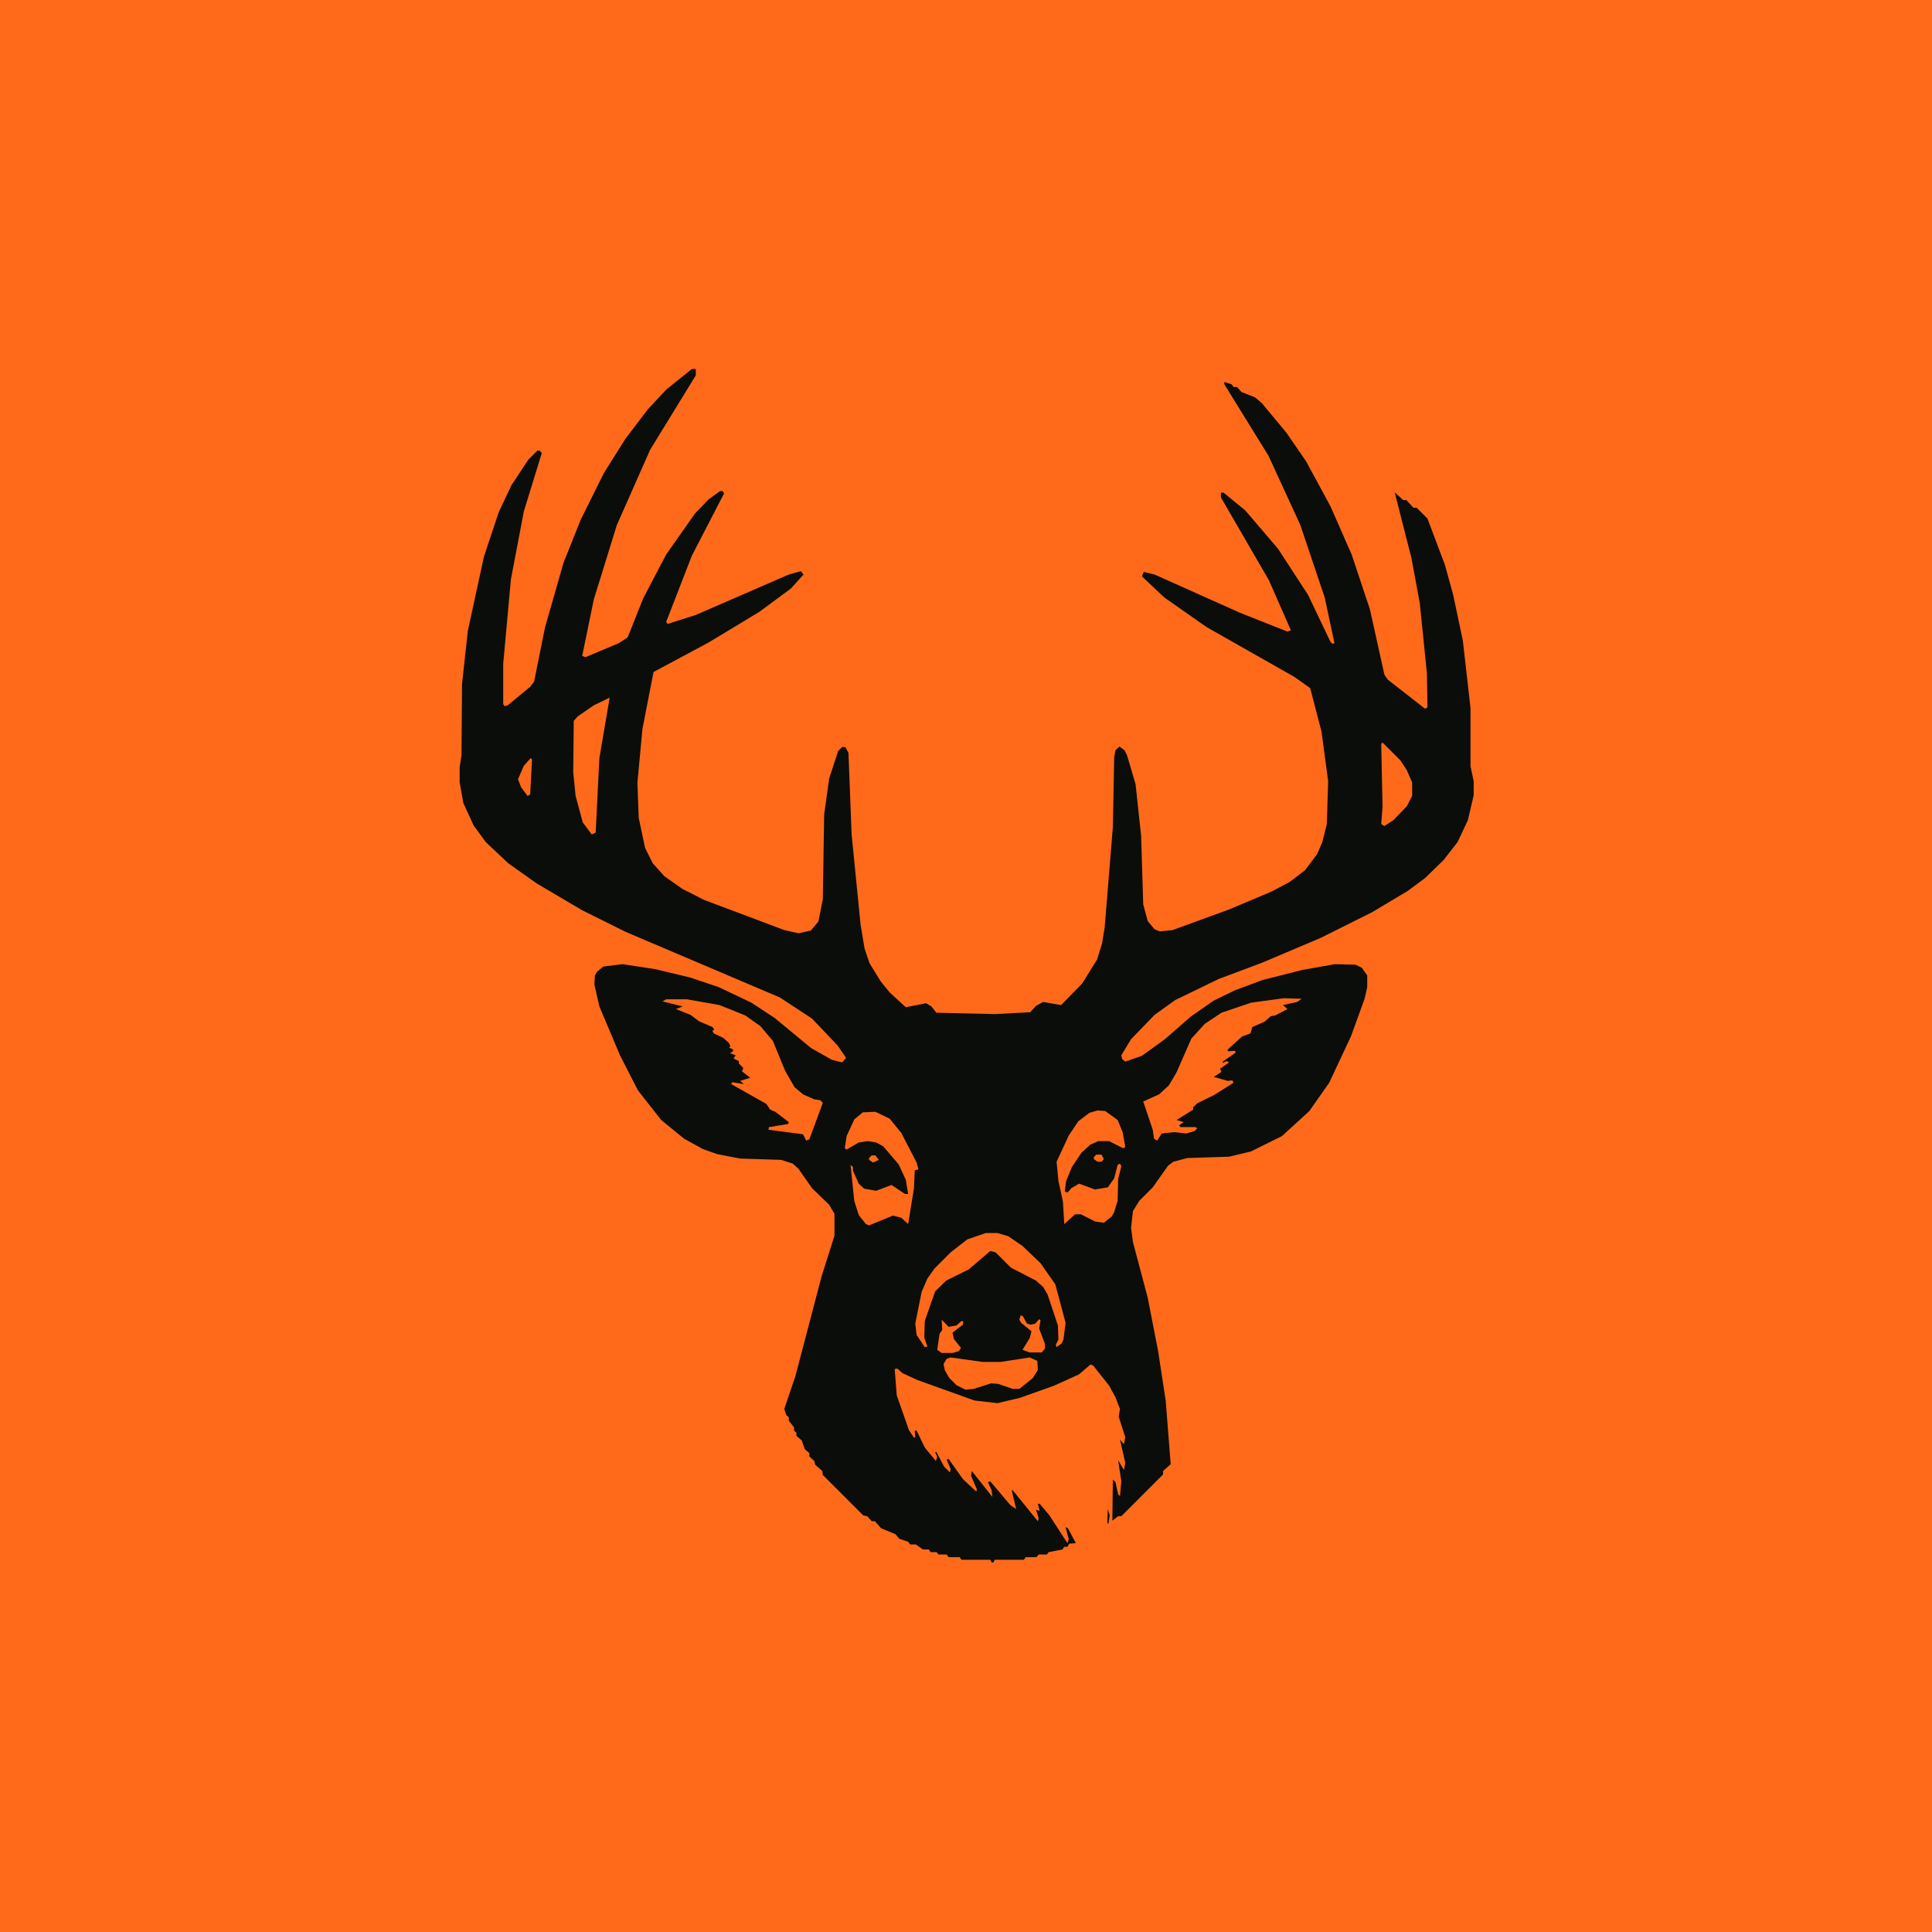
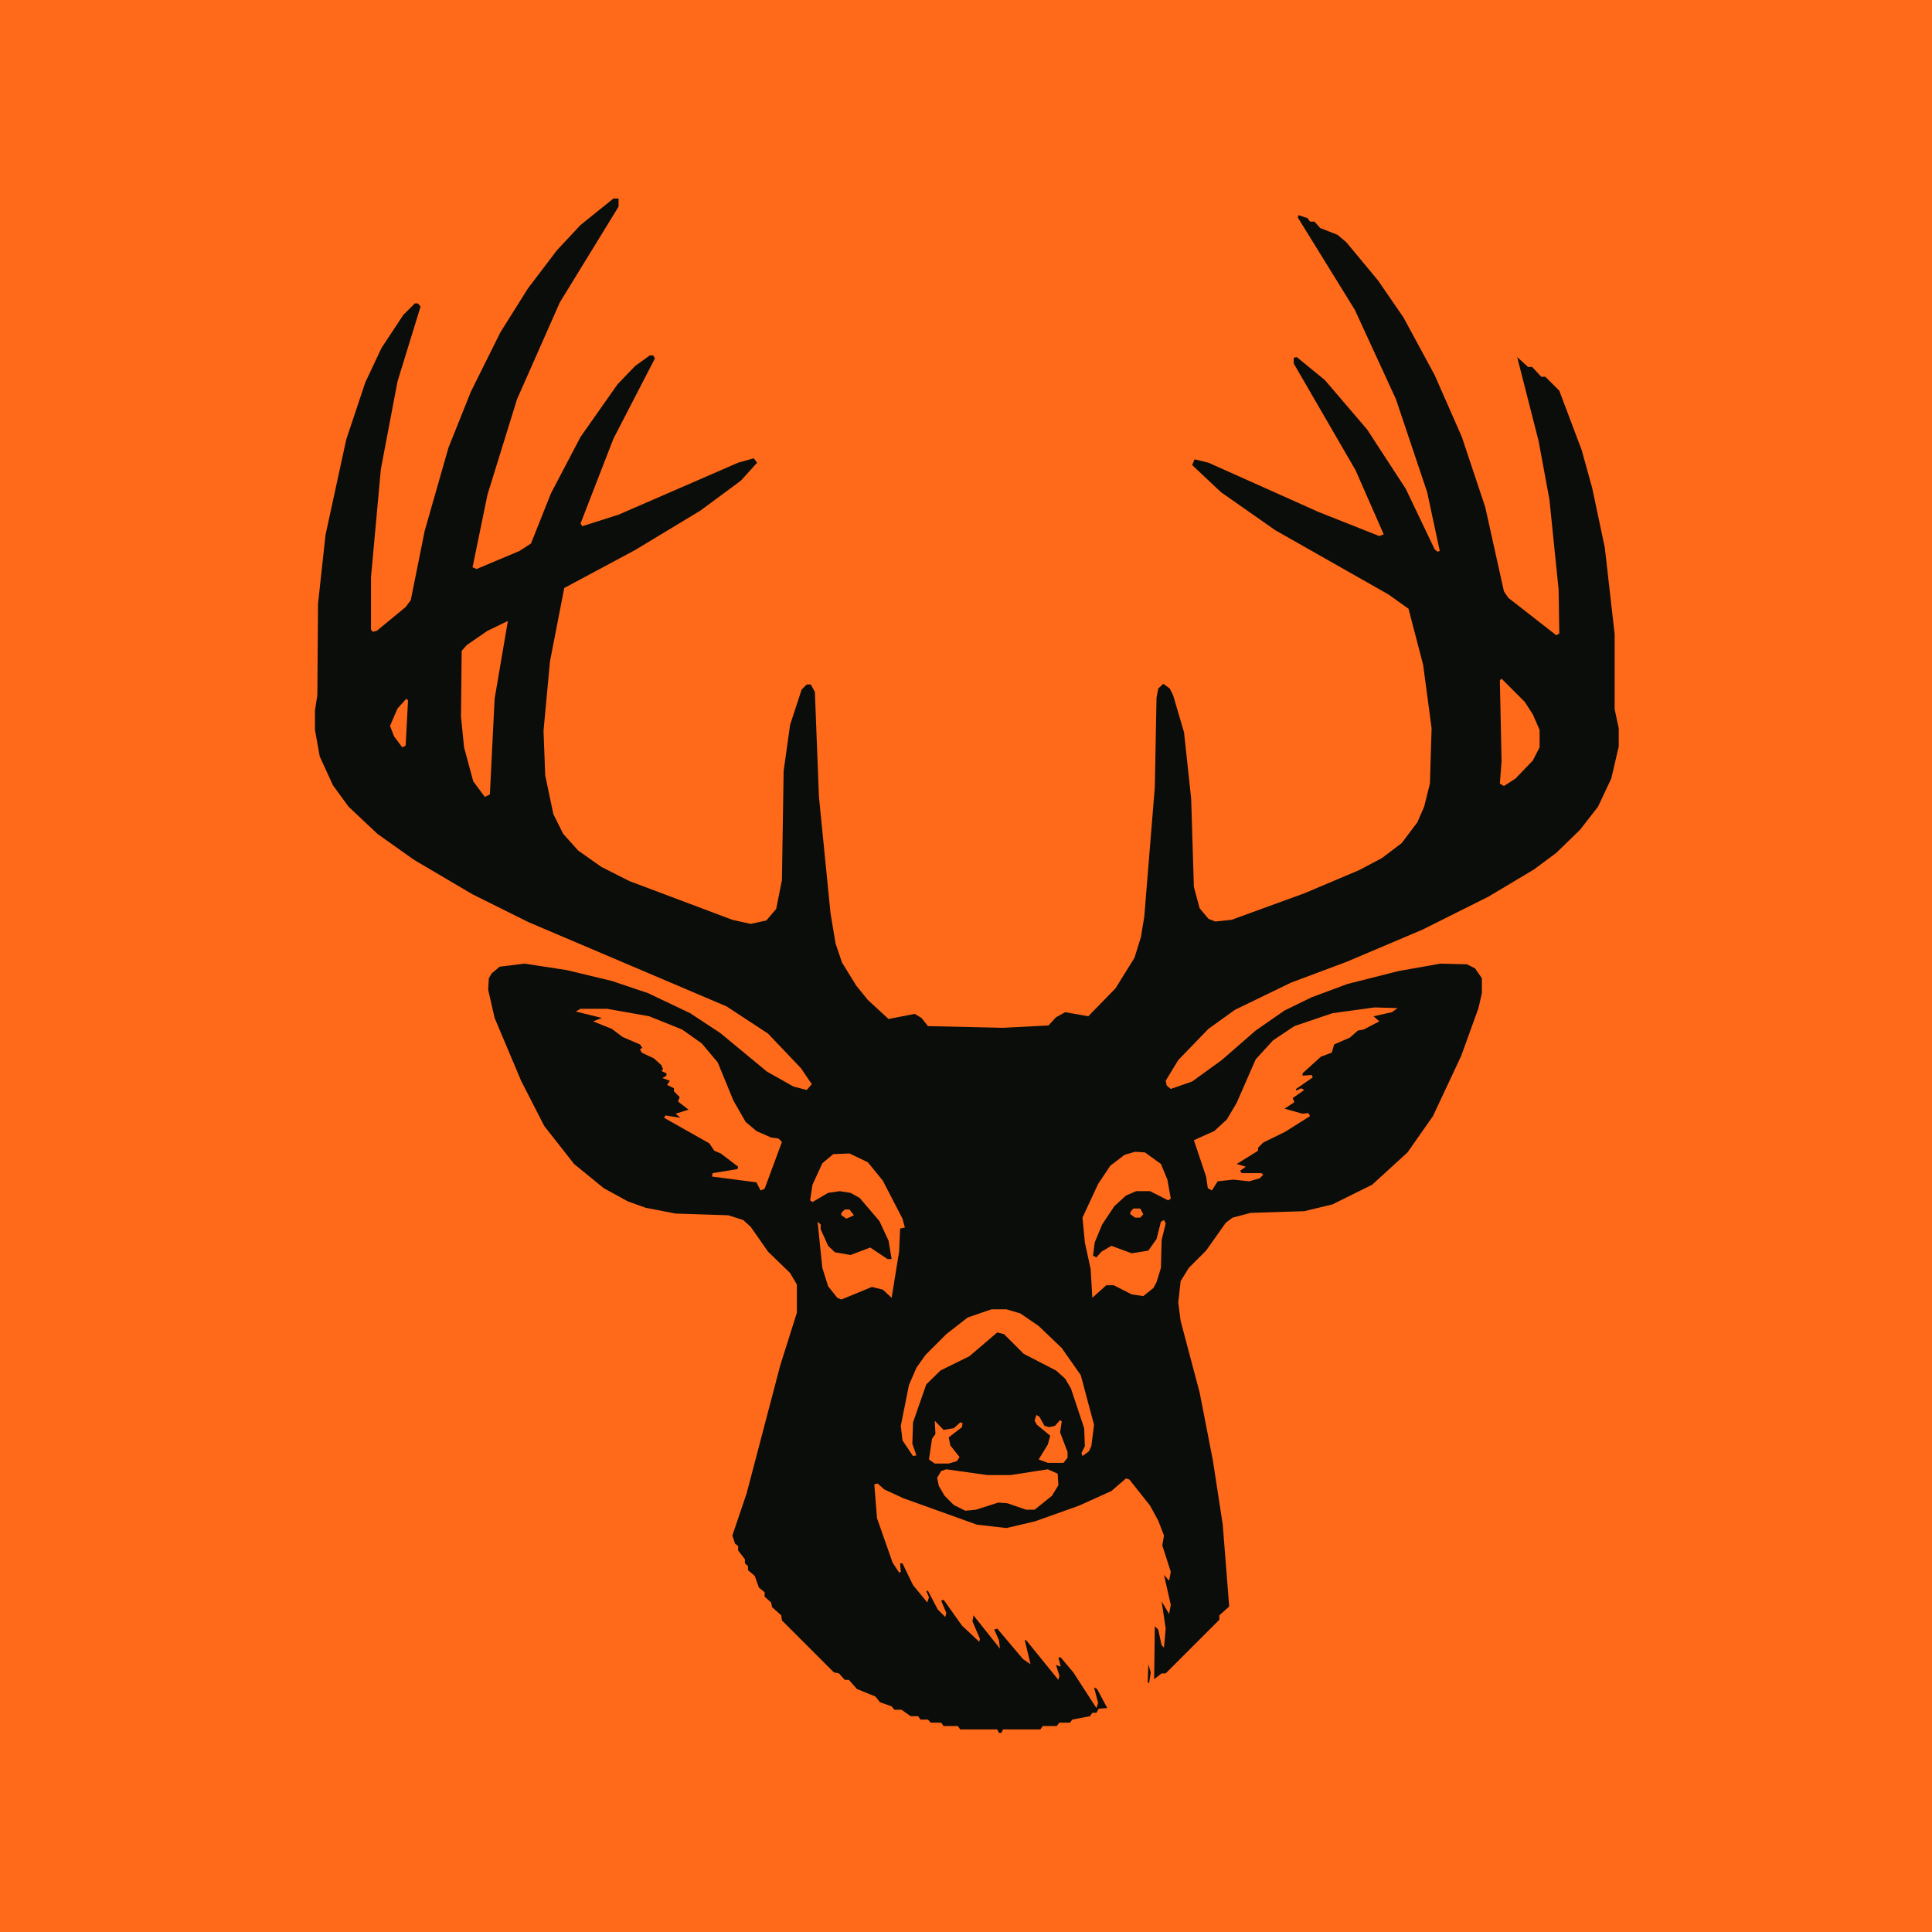
<svg xmlns="http://www.w3.org/2000/svg" viewBox="0 0 512 512">
  <rect width="512" height="512" fill="#FF6A1A" />
-   <g transform="translate(256 256) scale(0.7) translate(-256 -256)" fill="#0B0D0B">
+   <g transform="translate(256 256) scale(0.9) translate(-256 -256)" fill="#0B0D0B">
    <path fill-rule="evenodd" d="M309.7 461.6L309.5 466.9L309.9 467.2L310.4 464.0ZM152.2 30.0L142.5 37.8L135.5 45.3L127.0 56.5L118.9 69.4L110.2 86.9L103.6 103.4L96.6 127.9L92.5 148.3L91.0 150.3L82.5 157.3L81.3 157.6L80.8 156.9L80.8 141.5L83.7 109.7L88.6 83.9L95.4 61.8L94.6 60.9L93.7 60.9L90.3 64.3L83.9 74.0L79.1 84.2L73.5 101.0L67.4 129.1L65.2 149.3L65.0 176.3L64.3 180.7L64.3 186.5L65.7 194.3L69.6 202.8L74.2 209.1L82.7 217.1L93.4 224.7L110.7 234.9L127.2 243.1L185.5 267.9L197.7 275.9L207.4 286.1L210.6 290.8L209.1 292.5L205.2 291.5L197.4 287.1L183.6 275.7L174.8 269.9L162.4 264.0L151.7 260.4L138.4 257.2L126.0 255.3L118.7 256.2L116.3 258.2L115.5 259.6L115.3 263.0L117.2 271.3L125.0 289.8L131.8 303.1L140.6 314.3L149.3 321.4L156.4 325.3L161.7 327.2L170.5 328.9L186.0 329.4L190.4 330.8L192.6 332.8L197.7 340.1L204.2 346.4L206.2 349.8L206.2 358.1L201.3 373.6L191.4 411.3L187.2 423.7L188.0 426.1L188.9 426.8L188.9 428.1L190.9 430.7L190.9 431.9L191.8 432.7L191.8 433.9L193.8 435.6L195.0 439.0L196.7 440.4L196.7 441.7L198.6 443.4L198.9 444.8L201.6 447.2L201.8 448.7L217.1 464.0L218.6 464.3L220.3 466.2L221.5 466.2L223.9 468.9L229.3 471.1L230.7 472.8L234.1 474.0L234.9 475.0L237.0 475.0L239.7 476.9L241.9 476.9L242.6 477.9L244.8 477.9L245.6 478.8L248.7 478.8L249.4 479.8L253.6 479.8L254.3 480.8L265.2 480.8L265.7 481.8L266.4 481.8L266.9 480.8L277.9 480.8L278.6 479.8L282.7 479.8L283.5 478.8L286.6 478.8L287.3 477.9L292.5 476.9L293.2 475.9L294.4 475.9L295.1 474.7L297.6 474.5L294.6 468.9L293.7 468.4L294.9 473.0L294.4 474.5L287.6 464.0L283.9 459.6L283.2 459.6L283.9 462.3L282.5 461.8L283.5 465.0L283.2 466.2L273.7 454.5L273.3 454.5L275.0 461.6L272.8 460.1L265.2 451.1L264.3 451.4L265.7 454.5L266.0 457.0L258.2 447.2L257.9 449.0L260.1 454.1L259.9 455.0L254.8 450.2L249.4 442.6L248.7 442.9L250.2 446.5L249.9 447.7L247.7 445.5L244.8 440.0L244.3 440.0L245.1 441.9L244.6 443.4L240.4 438.3L237.3 431.9L236.6 431.9L236.8 434.4L236.3 434.6L234.4 431.7L229.8 418.6L229.0 408.6L230.0 408.4L231.9 410.1L237.5 412.7L259.2 420.5L267.9 421.5L276.4 419.5L289.3 414.9L298.8 410.6L303.1 406.9L304.1 407.2L310.2 414.9L312.6 419.3L314.3 423.7L313.8 426.6L316.3 434.4L315.8 437.0L314.3 435.3L316.3 444.1L315.8 446.8L313.6 443.1L314.8 451.1L314.3 456.7L313.6 456.0L312.6 451.4L311.6 450.4L311.4 466.0L313.6 464.3L314.8 464.3L330.6 448.5L330.6 447.2L333.5 444.6L331.6 420.5L328.7 401.6L324.8 381.6L319.2 360.5L318.5 355.1L319.2 348.8L321.6 344.9L326.7 339.8L332.5 331.6L334.5 330.1L339.8 328.7L355.6 328.2L363.9 326.2L375.6 320.4L386.0 310.9L393.5 300.2L401.8 282.5L406.9 268.4L407.9 264.0L407.9 259.6L405.9 256.7L403.5 255.5L395.7 255.3L383.3 257.5L368.3 261.3L357.8 265.2L349.8 269.1L341.3 275.0L331.3 283.7L322.6 290.0L316.3 292.2L315.1 291.2L314.8 289.8L318.5 283.7L327.4 274.5L335.2 268.9L351.7 260.9L368.0 254.8L390.4 245.3L409.8 235.6L423.2 227.6L429.8 222.7L436.8 215.9L442.1 209.1L446.0 200.8L448.2 191.4L448.2 186.0L447.0 180.4L447.0 158.3L444.1 132.8L440.4 115.3L437.3 104.1L430.7 86.6L426.6 82.5L425.4 82.5L422.7 79.6L421.5 79.6L418.3 76.7L424.6 101.4L427.8 118.7L430.5 145.2L430.7 158.1L429.8 158.6L415.7 147.6L414.4 145.7L408.9 120.9L402.0 100.2L394.0 82.0L384.8 65.0L377.3 54.1L368.0 42.9L365.4 40.7L360.3 38.7L358.6 36.8L357.3 36.8L356.6 35.8L353.9 34.9L353.7 35.6L370.5 62.8L382.6 89.1L391.8 116.5L395.5 133.8L394.8 134.0L394.0 133.3L385.5 115.5L374.1 98.0L361.7 83.5L353.4 76.7L352.5 76.9L352.5 78.6L370.7 110.0L379.0 128.9L377.7 129.4L359.8 122.3L327.4 107.8L323.3 106.8L322.6 108.5L331.1 116.5L347.1 127.7L380.4 146.6L386.3 150.8L390.6 167.3L393.1 186.0L392.6 202.3L390.9 209.1L388.9 213.7L384.3 219.8L378.5 224.2L371.7 227.8L355.6 234.6L334.2 242.4L329.4 242.9L327.4 242.1L324.8 239.0L323.1 232.7L322.3 206.7L320.2 187.2L317.0 176.3L316.0 174.3L314.1 172.9L312.6 174.3L312.1 177.0L311.6 203.3L308.5 241.4L307.5 247.5L305.6 253.6L300.0 262.6L292.0 270.8L285.2 269.6L282.5 271.1L280.3 273.5L266.9 274.2L244.8 273.7L242.9 271.3L240.9 270.1L233.2 271.6L227.1 266.0L223.7 261.8L219.5 255.0L217.6 249.4L216.1 240.4L212.7 206.2L211.5 175.3L210.3 173.1L209.1 173.1L207.6 174.6L204.2 185.0L202.3 198.6L201.8 230.7L200.1 239.2L197.2 242.6L192.6 243.6L187.2 242.4L156.9 231.0L148.6 226.8L141.8 222.0L137.4 217.1L134.5 211.3L132.1 199.9L131.6 186.7L133.5 166.3L137.7 144.7L158.6 133.5L177.8 121.9L189.7 113.1L194.5 107.8L193.5 106.5L188.9 107.8L153.7 123.1L143.0 126.5L142.5 125.7L152.2 100.7L164.4 77.1L163.9 76.2L162.9 76.2L158.6 79.3L153.4 84.7L142.5 100.2L133.8 116.8L127.9 131.6L124.5 133.8L111.9 139.1L110.7 138.6L115.1 117.2L123.8 89.1L136.4 60.6L153.7 32.4L153.7 30.0ZM247.5 406.7L248.7 404.7L250.2 404.2L262.3 405.9L269.1 405.9L280.1 404.2L283.0 405.5L283.2 408.9L281.3 412.0L276.2 416.1L273.7 416.1L268.2 414.2L265.5 414.0L258.9 416.1L255.8 416.4L252.4 414.7L249.7 412.0L248.0 409.1ZM246.8 389.9L249.4 392.6L252.4 392.1L254.3 390.4L255.0 390.6L254.8 391.8L250.9 394.8L251.4 397.2L254.1 400.6L253.3 401.8L250.9 402.5L246.8 402.5L245.1 401.3L246.0 395.2L247.0 393.8ZM276.7 388.2L277.6 388.7L279.1 391.4L280.5 391.8L282.2 391.4L283.7 389.7L284.2 390.1L283.7 393.3L285.9 399.1L285.9 400.8L284.7 402.3L280.1 402.3L277.4 401.3L280.1 396.9L280.8 394.3L276.9 391.1L276.2 389.9ZM241.4 374.3L244.1 370.5L250.2 364.4L256.5 359.5L263.5 357.1L267.9 357.1L272.0 358.3L277.4 362.0L284.2 368.5L289.8 376.5L293.7 391.1L292.9 397.4L292.2 398.9L290.3 400.3L290.0 399.4L291.0 397.4L290.8 392.1L286.9 380.4L285.2 377.5L282.5 375.1L273.0 370.2L267.2 364.4L265.2 363.9L257.0 370.9L248.5 375.1L244.3 379.2L240.4 390.4L240.2 396.7L241.4 400.1L240.4 400.3L237.3 395.7L236.8 391.4L239.2 379.4ZM219.3 328.7L220.3 327.7L221.7 327.7L223.0 329.4L220.8 330.4L219.3 329.4ZM304.4 328.4L305.3 327.4L307.3 327.4L308.2 329.1L307.3 330.1L305.8 330.1L304.4 329.1ZM216.9 311.4L221.7 311.2L227.1 313.8L231.5 319.2L237.3 330.4L238.0 333.0L236.6 333.3L236.3 340.1L234.1 353.7L231.5 351.3L228.3 350.5L219.3 354.2L218.1 353.7L215.4 350.3L213.7 344.9L212.3 331.3L213.2 332.1L213.2 333.5L215.4 338.4L217.4 340.3L222.0 341.1L227.8 338.9L232.9 342.3L234.1 342.3L233.2 336.9L230.5 331.1L224.7 324.3L222.0 322.8L218.8 322.3L215.4 322.8L210.8 325.5L210.1 325.0L210.8 320.4L213.7 314.1ZM308.7 310.9L313.4 314.3L315.3 318.9L316.3 324.5L315.5 325.0L310.2 322.3L306.1 322.3L303.1 323.6L299.7 326.7L296.1 332.1L293.9 337.4L293.4 341.3L294.4 341.8L295.9 340.1L298.8 338.4L304.8 340.6L309.7 339.8L312.1 336.4L313.4 331.3L314.3 330.8L314.8 331.8L313.6 336.7L313.4 344.9L312.1 349.1L311.2 350.8L308.2 353.2L304.8 352.7L299.5 350.0L297.3 350.0L293.2 353.7L292.7 345.2L291.0 337.4L290.3 330.1L294.9 320.2L298.5 314.8L302.7 311.6L305.8 310.7ZM141.1 269.4L142.5 268.6L150.3 268.6L162.7 270.8L172.4 274.7L178.2 278.8L182.9 284.4L187.5 295.6L191.1 301.9L194.3 304.6L198.6 306.5L200.8 306.8L201.8 307.8L196.7 321.6L195.5 322.1L194.3 319.7L181.2 318.0L181.4 317.0L188.7 315.8L188.9 315.1L183.8 311.2L181.9 310.4L180.4 308.2L167.1 300.7L167.5 300.0L171.9 300.7L170.5 299.5L174.3 298.3L171.2 295.9L171.7 294.6L170.0 292.9L170.0 292.0L168.0 291.0L168.8 289.8L166.6 289.0L167.8 288.3L167.8 287.6L166.3 286.9L166.8 286.4L166.3 285.2L164.1 283.2L160.5 281.5L160.0 280.5L160.7 280.1L160.0 279.1L154.9 276.9L151.7 274.5L146.2 272.3L148.8 271.3ZM383.1 268.4L381.4 269.6L376.0 270.8L377.7 272.3L373.1 274.7L371.4 275.0L369.0 277.1L364.4 279.1L363.7 281.5L360.5 282.7L355.1 287.6L355.1 288.3L357.8 288.1L358.1 288.8L353.2 292.2L353.2 292.7L354.7 292.0L355.6 292.5L352.2 294.9L352.7 296.1L349.8 298.0L355.1 299.5L356.8 299.3L357.3 300.2L350.0 304.8L343.5 308.0L342.0 309.5L342.0 310.4L335.7 314.3L338.4 315.1L336.7 316.3L337.2 317.0L343.0 317.0L343.5 317.5L342.5 318.5L339.4 319.4L334.7 318.9L330.1 319.4L328.4 322.1L327.2 321.4L326.7 318.0L323.1 307.3L329.1 304.6L332.8 301.2L335.7 296.3L341.3 283.5L346.4 277.9L352.7 273.7L363.9 269.9L376.3 268.2ZM91.2 177.3L91.7 177.8L91.0 191.1L90.0 191.6L87.6 188.4L86.4 185.3L88.6 180.2ZM413.7 171.4L420.5 178.2L422.9 181.9L424.9 186.5L424.9 191.6L422.9 195.5L417.8 200.8L414.4 203.0L413.2 202.3L413.7 195.7L413.2 171.9ZM121.1 154.4L117.2 177.3L115.8 205.5L114.3 206.2L110.9 201.6L108.2 191.6L107.3 182.6L107.5 163.2L109.0 161.5L115.1 157.3Z" />
  </g>
</svg>
